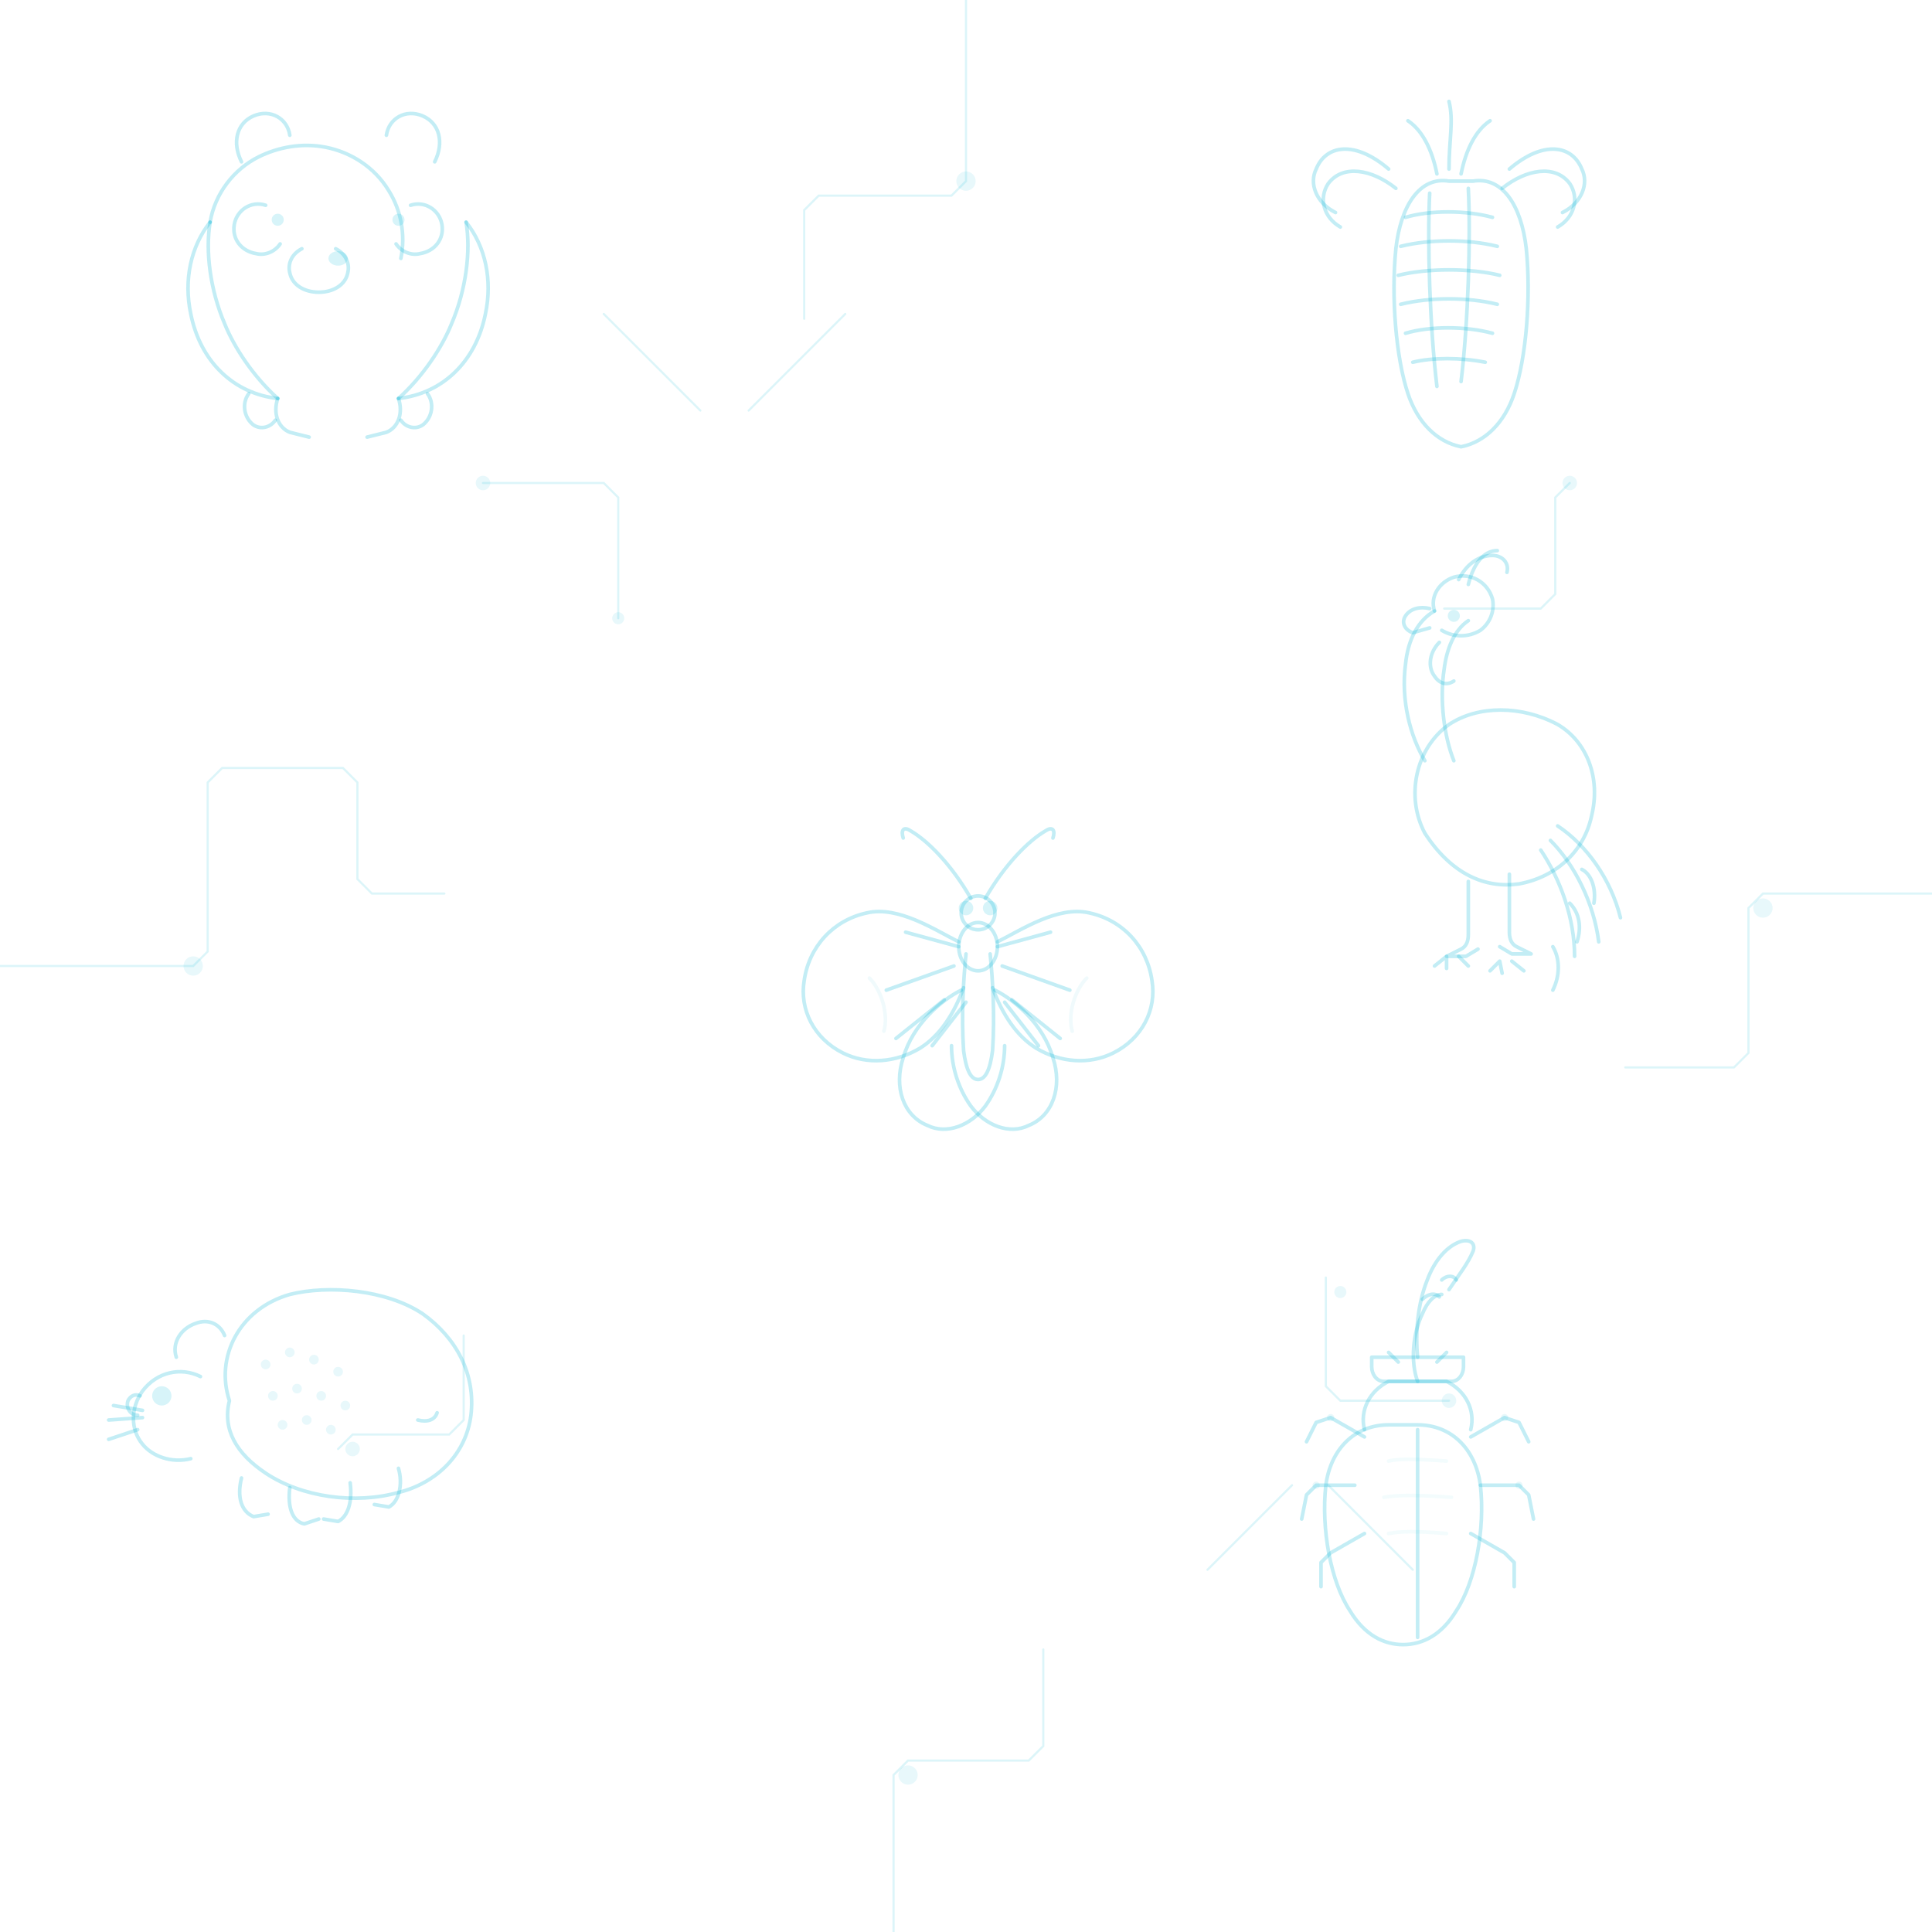
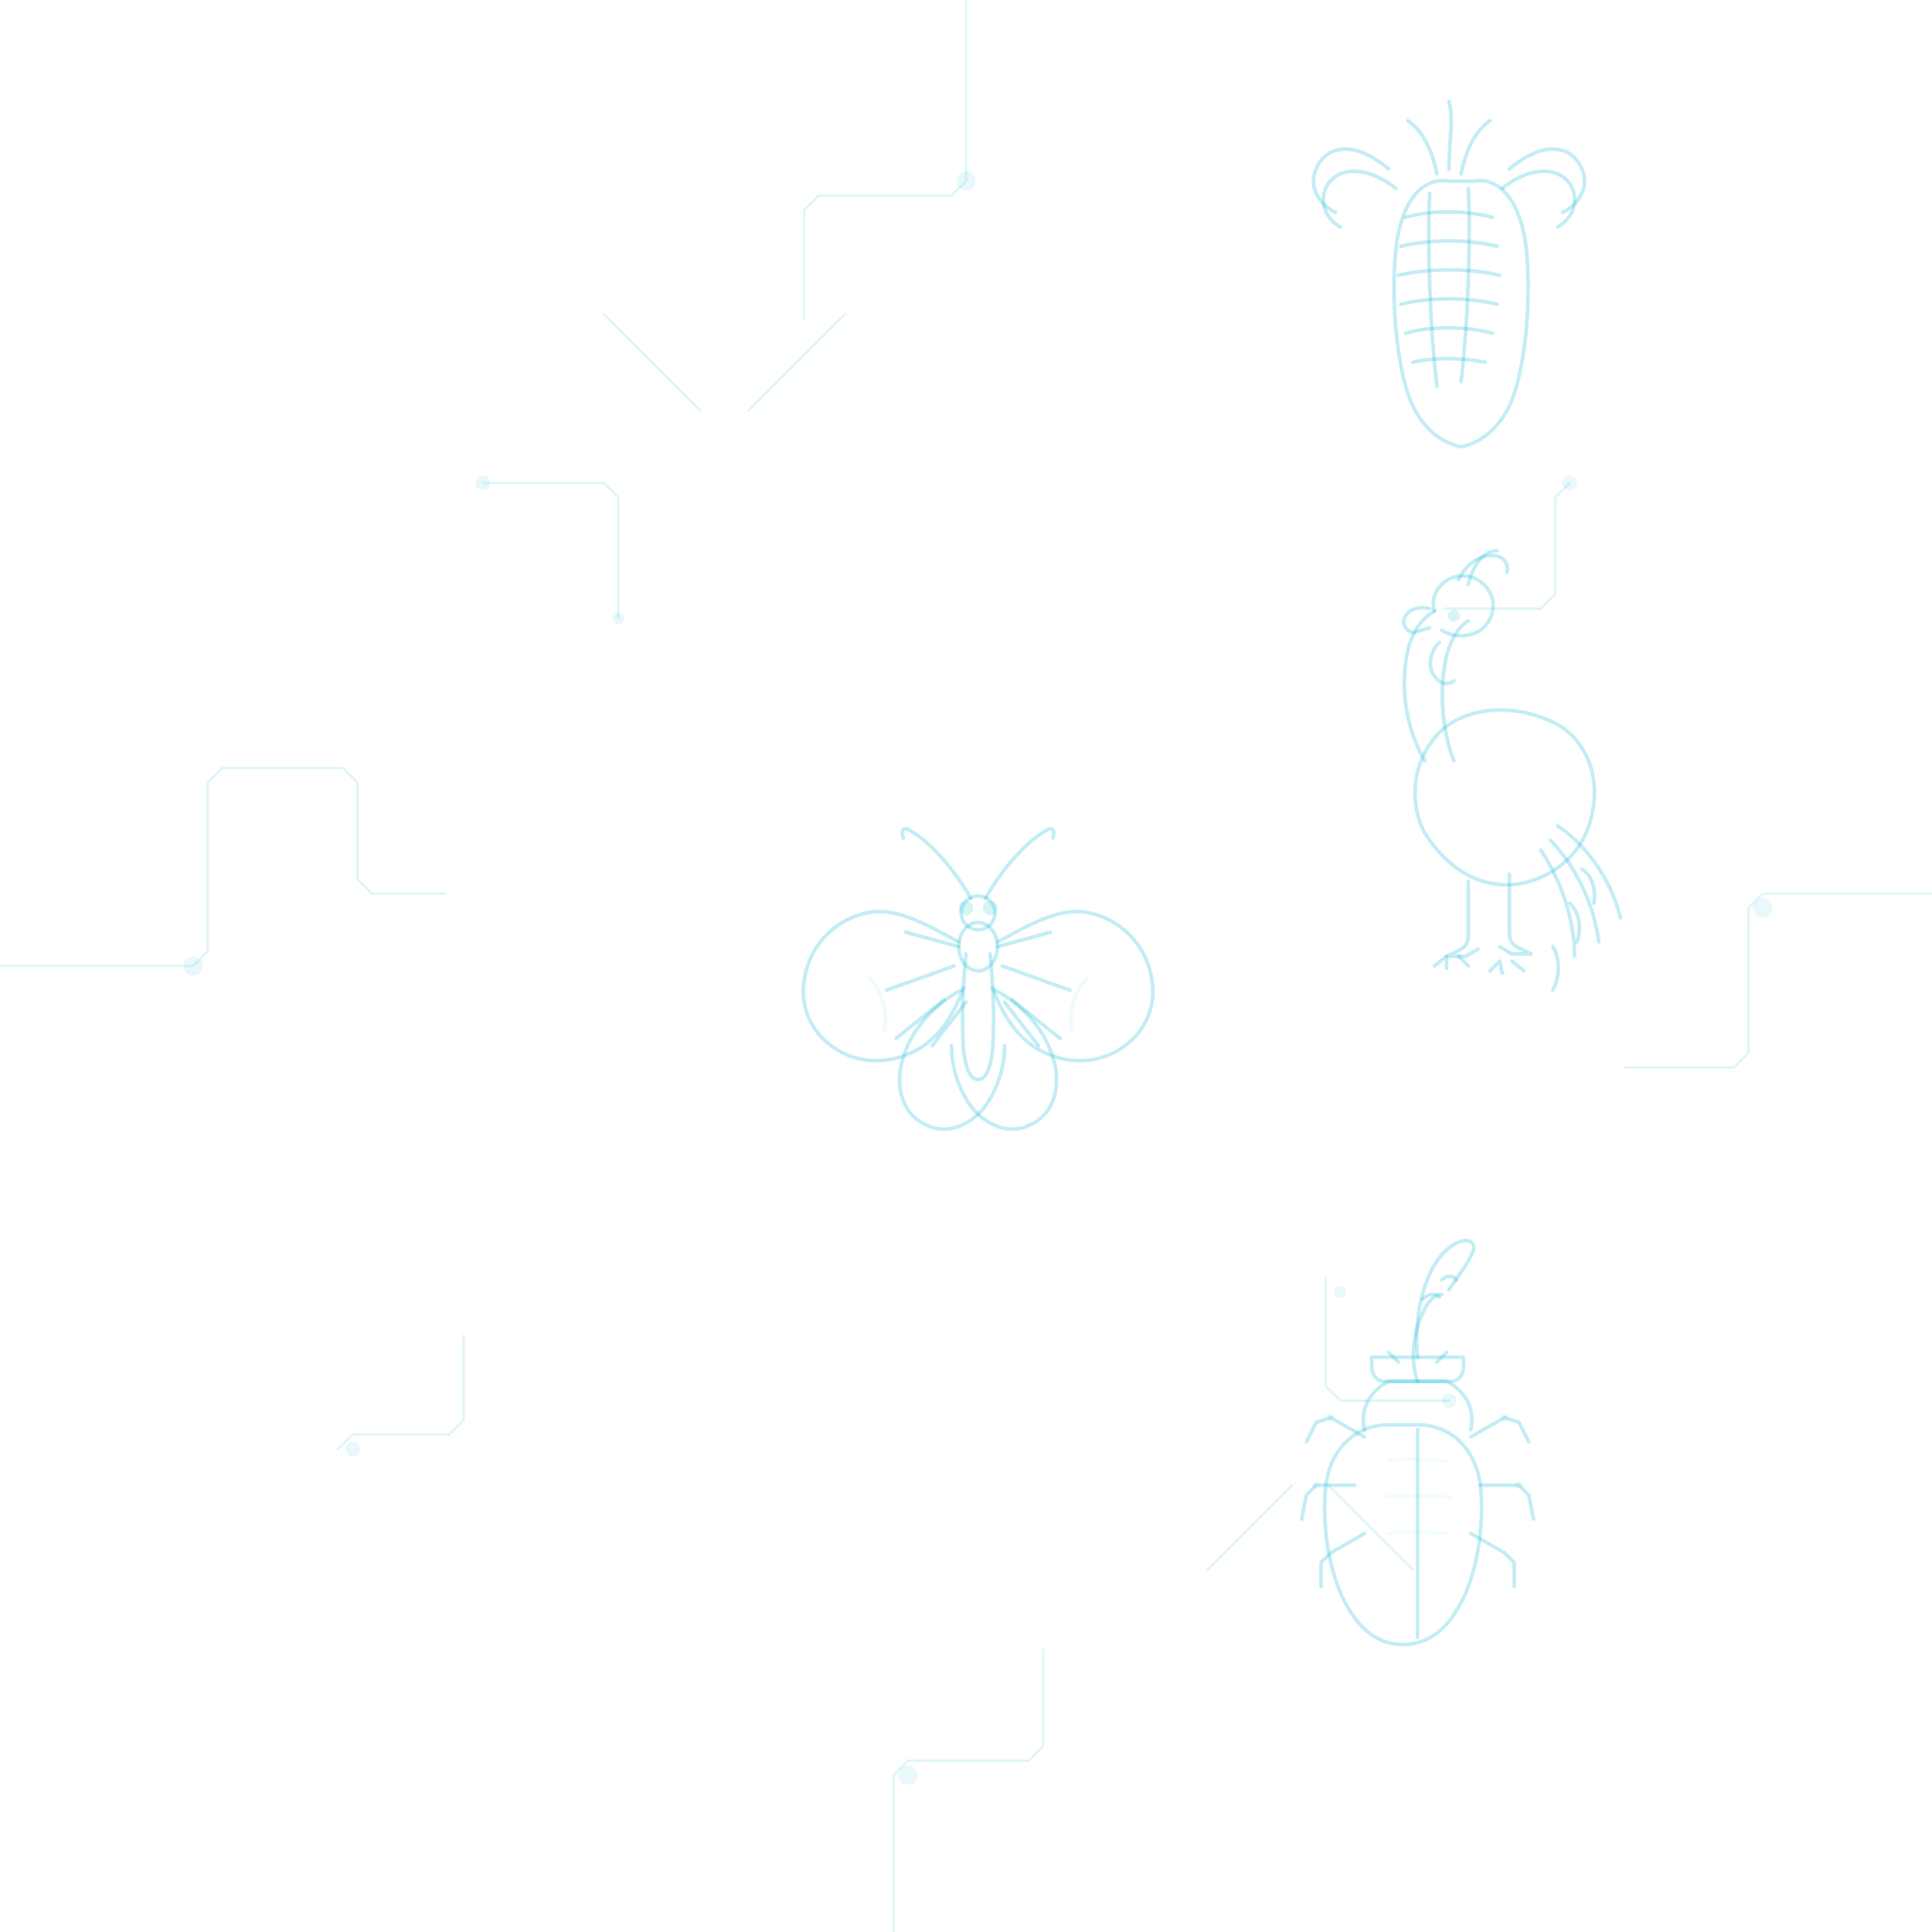
<svg xmlns="http://www.w3.org/2000/svg" width="800" height="800" viewBox="0 0 800 800">
  <defs>
    <style>
      .c { fill: none; stroke: rgba(6,182,212,0.14); stroke-width: 0.9; stroke-linecap: round; }
      .f { fill: none; stroke: rgba(6,182,212,0.24); stroke-width: 1.5; stroke-linecap: round; stroke-linejoin: round; }
      .d { fill: rgba(6,182,212,0.09); stroke: none; }
      .e { fill: rgba(6,182,212,0.16); stroke: none; }
    </style>
  </defs>
  <g class="c">
    <path d="M0 400h80l6-6v-70l6-6h50l6 6v40l6 6h30" />
    <path d="M400 0v75l-6 6h-55l-6 6v45" />
    <path d="M800 370h-70l-6 6v60l-6 6h-45" />
    <path d="M370 800v-65l6-6h50l6-6v-40" />
    <path d="M200 200h50l6 6v50" />
    <path d="M600 580h-45l-6-6v-45" />
    <path d="M140 600l6-6h40l6-6v-35" />
    <path d="M650 200l-6 6v40l-6 6h-40" />
    <path d="M250 130l40 40m60-40l-40 40" />
    <path d="M500 650l35-35m50 35l-35-35" />
  </g>
  <g class="d">
    <circle cx="80" cy="400" r="4" />
    <circle cx="400" cy="75" r="4" />
    <circle cx="730" cy="376" r="4" />
    <circle cx="376" cy="735" r="4" />
    <circle cx="200" cy="200" r="3" />
    <circle cx="600" cy="580" r="3" />
    <circle cx="146" cy="600" r="3" />
    <circle cx="650" cy="200" r="3" />
    <circle cx="256" cy="256" r="2.5" />
    <circle cx="555" cy="535" r="2.5" />
  </g>
-   <g class="f" transform="translate(65,55)">
-     <path d="M50 110c-18-2-32-15-36-35c-3-14 0-28 8-38" />
-     <path d="M100 110c18-2 32-15 36-35c3-14 0-28-8-38" />
-     <path d="M22 37c-2 12 0 28 6 42c4 10 12 22 22 31" />
-     <path d="M128 37c2 12 0 28-6 42c-4 10-12 22-22 31" />
-     <path d="M22 37c2-12 10-22 20-27c8-4 18-6 28-4c10 2 20 8 26 18c5 8 7 18 5 28" />
-     <path d="M35 12c-4-8-2-16 5-19c7-3 14 1 15 8" />
-     <path d="M115 12c4-8 2-16-5-19c-7-3-14 1-15 8" />
-     <path d="M45 30c-6-2-12 2-13 8c-1 6 3 11 9 12c4 1 8-1 10-4" />
-     <path d="M105 30c6-2 12 2 13 8c1 6-3 11-9 12c-4 1-8-1-10-4" />
-     <path d="M60 48c-4 2-6 6-5 10c1 5 6 8 12 8c6 0 11-3 12-8c1-4-1-8-5-10" />
-     <ellipse cx="75" cy="52" rx="4" ry="3" class="e" />
-     <circle cx="50" cy="36" r="2.5" class="e" />
-     <circle cx="100" cy="36" r="2.5" class="e" />
-     <path d="M38 108c-3 4-2 10 2 13c3 2 7 1 9-2" />
-     <path d="M112 108c3 4 2 10-2 13c-3 2-7 1-9-2" />
-     <path d="M50 110c-2 6 0 12 5 14l8 2" />
-     <path d="M100 110c2 6 0 12-5 14l-8 2" />
-   </g>
  <g class="f" transform="translate(560,50)">
    <path d="M40 25c-12-2-20 10-22 28c-2 20 0 45 5 60c4 12 12 20 22 22c10-2 18-10 22-22c5-15 7-40 5-60c-2-18-10-30-22-28z" />
    <path d="M22 40c10-3 25-3 36 0" />
    <path d="M20 52c12-3 28-3 40 0" />
    <path d="M19 64c12-3 30-3 42 0" />
    <path d="M20 76c12-3 28-3 40 0" />
    <path d="M22 88c10-3 25-3 36 0" />
    <path d="M25 100c8-2 20-2 30 0" />
    <path d="M32 30c-1 20 0 55 3 80" />
    <path d="M48 28c1 20 0 55-3 80" />
    <path d="M18 28c-10-8-22-10-28-2c-4 6-2 14 5 18" />
    <path d="M62 28c10-8 22-10 28-2c4 6 2 14-5 18" />
    <path d="M15 20c-14-12-26-10-30 0c-3 6 0 14 8 18" />
    <path d="M65 20c14-12 26-10 30 0c3 6 0 14-8 18" />
    <path d="M35 22c-2-10-6-18-12-22" />
    <path d="M40 20c0-12 2-20 0-28" />
    <path d="M45 22c2-10 6-18 12-22" />
-   </g>
-   <g class="f" transform="translate(55,530)">
-     <path d="M40 50c-6-18 4-38 25-44c16-4 40-2 55 8c14 10 22 25 20 42c-2 16-14 28-30 32c-18 5-40 2-55-8c-12-8-18-18-15-30z" />
-     <path d="M28 40c-8-4-18-2-24 6c-5 7-5 16 0 22c4 5 12 8 20 6" />
-     <circle cx="12" cy="48" r="4" class="e" />
-     <path d="M18 32c-2-6 2-12 8-14c5-2 10 0 12 5" />
-     <path d="M4 54l-12-2m12 5l-14 1m12 4l-12 4" />
-     <path d="M2 56c-3 0-5-3-4-6c1-2 3-3 5-2" />
-     <circle cx="55" cy="35" r="2" class="d" />
-     <circle cx="65" cy="30" r="2" class="d" />
-     <circle cx="75" cy="33" r="2" class="d" />
-     <circle cx="85" cy="38" r="2" class="d" />
-     <circle cx="58" cy="48" r="2" class="d" />
-     <circle cx="68" cy="45" r="2" class="d" />
-     <circle cx="78" cy="48" r="2" class="d" />
-     <circle cx="88" cy="52" r="2" class="d" />
-     <circle cx="62" cy="60" r="2" class="d" />
-     <circle cx="72" cy="58" r="2" class="d" />
-     <circle cx="82" cy="62" r="2" class="d" />
-     <path d="M45 82c-2 8 0 14 5 16l6-1" />
-     <path d="M65 86c-1 8 1 14 6 15l6-2" />
-     <path d="M90 84c1 8-1 14-5 16l-6-1" />
-     <path d="M110 78c2 7 0 14-4 16l-6-1" />
-     <path d="M118 58c4 1 7 0 8-3" />
  </g>
  <g class="f" transform="translate(560,280)">
    <path d="M30 65c-8-15-4-35 10-45c12-8 30-8 45 0c12 7 18 22 14 38c-3 14-14 25-30 28c-14 2-28-4-39-21z" />
    <path d="M30 35c-6-10-10-25-8-40c1-10 5-18 12-22" />
    <path d="M42 35c-4-10-6-25-4-38c1-8 4-16 10-20" />
    <path d="M34-27c-2-6 2-12 8-14c7-2 14 2 16 9c1 5-1 10-5 13c-5 3-11 3-16 0" />
    <circle cx="42" cy="-25" r="2.5" class="e" />
    <path d="M32-28c-4-1-8 0-10 3c-2 3 0 6 3 7l7-2" />
    <path d="M44-40c3-6 8-10 14-10c4 0 7 3 6 7" />
    <path d="M48-38c2-8 6-14 12-14" />
    <path d="M36-14c-4 4-5 10-2 14c2 3 5 4 8 2" />
    <path d="M85 62c12 8 22 22 26 38" />
    <path d="M82 68c10 10 18 26 20 42" />
    <path d="M78 72c8 12 14 28 14 44" />
    <path d="M95 80c4 2 6 8 5 14m-10 0c4 4 5 10 3 16m-10 2c3 5 3 12 0 18" />
    <path d="M48 85v22c0 3-1 5-3 6l-6 3l8 0l5-3" />
    <path d="M65 82v24c0 3 1 5 3 6l6 3l-8 0l-5-3" />
    <path d="M39 116l-5 4m5-4l0 5m5-5l4 4" />
    <path d="M61 118l-4 4m4-4l1 5m4-5l5 4" />
  </g>
  <g class="f" transform="translate(320,340)">
    <path d="M80 55c-1 10-2 25-1 40c1 8 3 12 6 12c3 0 5-4 6-12c1-15 0-30-1-40" />
    <ellipse cx="85" cy="52" rx="8" ry="10" />
    <circle cx="85" cy="38" r="7" />
    <circle cx="80" cy="36" r="3" class="e" />
    <circle cx="90" cy="36" r="3" class="e" />
    <path d="M82 32c-8-14-18-24-25-28c-3-2-4 0-3 3" />
    <path d="M88 32c8-14 18-24 25-28c3-2 4 0 3 3" />
    <path d="M77 50c-10-5-25-15-38-12c-14 3-24 14-26 28c-2 12 4 24 16 30c10 5 22 4 32-2c8-5 14-14 18-25" />
    <path d="M93 50c10-5 25-15 38-12c14 3 24 14 26 28c2 12-4 24-16 30c-10 5-22 4-32-2c-8-5-14-14-18-25" />
    <path d="M78 70c-8 4-20 14-24 28c-4 12 0 24 10 28c8 4 18 0 24-8c5-7 8-16 8-25" />
    <path d="M92 70c8 4 20 14 24 28c4 12 0 24-10 28c-8 4-18 0-24-8c-5-7-8-16-8-25" />
    <path d="M77 52l-22-6m20 14l-28 10m24 4l-20 16" />
    <path d="M93 52l22-6m-20 14l28 10m-24 4l20 16" />
    <path d="M80 75l-14 18m30-18l14 18" />
    <path d="M40 65c5 5 8 15 6 22" style="stroke:rgba(6,182,212,0.06)" />
    <path d="M130 65c-5 5-8 15-6 22" style="stroke:rgba(6,182,212,0.06)" />
  </g>
  <g class="f" transform="translate(545,540)">
    <path d="M30 50c-14 0-24 10-26 25c-2 18 2 40 10 52c6 10 14 14 22 14c8 0 16-4 22-14c8-12 12-34 10-52c-2-15-12-25-26-25z" />
    <path d="M42 52v86" />
    <path d="M20 52c-2-8 2-16 10-20h24c8 4 12 12 10 20" />
    <path d="M28 32h28c3 0 5-3 5-6v-4H23v4c0 3 2 6 5 6z" />
    <path d="M42 22c-1-10 0-22 4-32c3-8 8-14 14-16c4-1 6 1 5 4c-2 5-6 10-10 16" />
    <path d="M42 32c-3-8-2-20 2-28c2-5 5-8 8-8" />
    <path d="M52-10c2-2 5-2 6 0m-14 8c2-2 5-3 7-1" />
    <path d="M34 24l-4-4m20 4l4-4" />
    <path d="M20 55l-14-8l-6 2l-4 8" />
    <path d="M64 55l14-8l6 2l4 8" />
    <path d="M16 75l-16 0l-4 4l-2 10" />
    <path d="M68 75l16 0l4 4l2 10" />
    <path d="M20 95l-14 8l-4 4l0 10" />
    <path d="M64 95l14 8l4 4l0 10" />
    <circle cx="6" cy="47" r="1.5" class="d" />
    <circle cx="78" cy="47" r="1.5" class="d" />
    <circle cx="0" cy="75" r="1.5" class="d" />
    <circle cx="84" cy="75" r="1.5" class="d" />
    <path d="M30 65c4-1 10-1 24 0m-26 15c6-1 14-1 28 0m-26 15c5-1 12-1 24 0" style="stroke:rgba(6,182,212,0.05)" />
  </g>
</svg>
